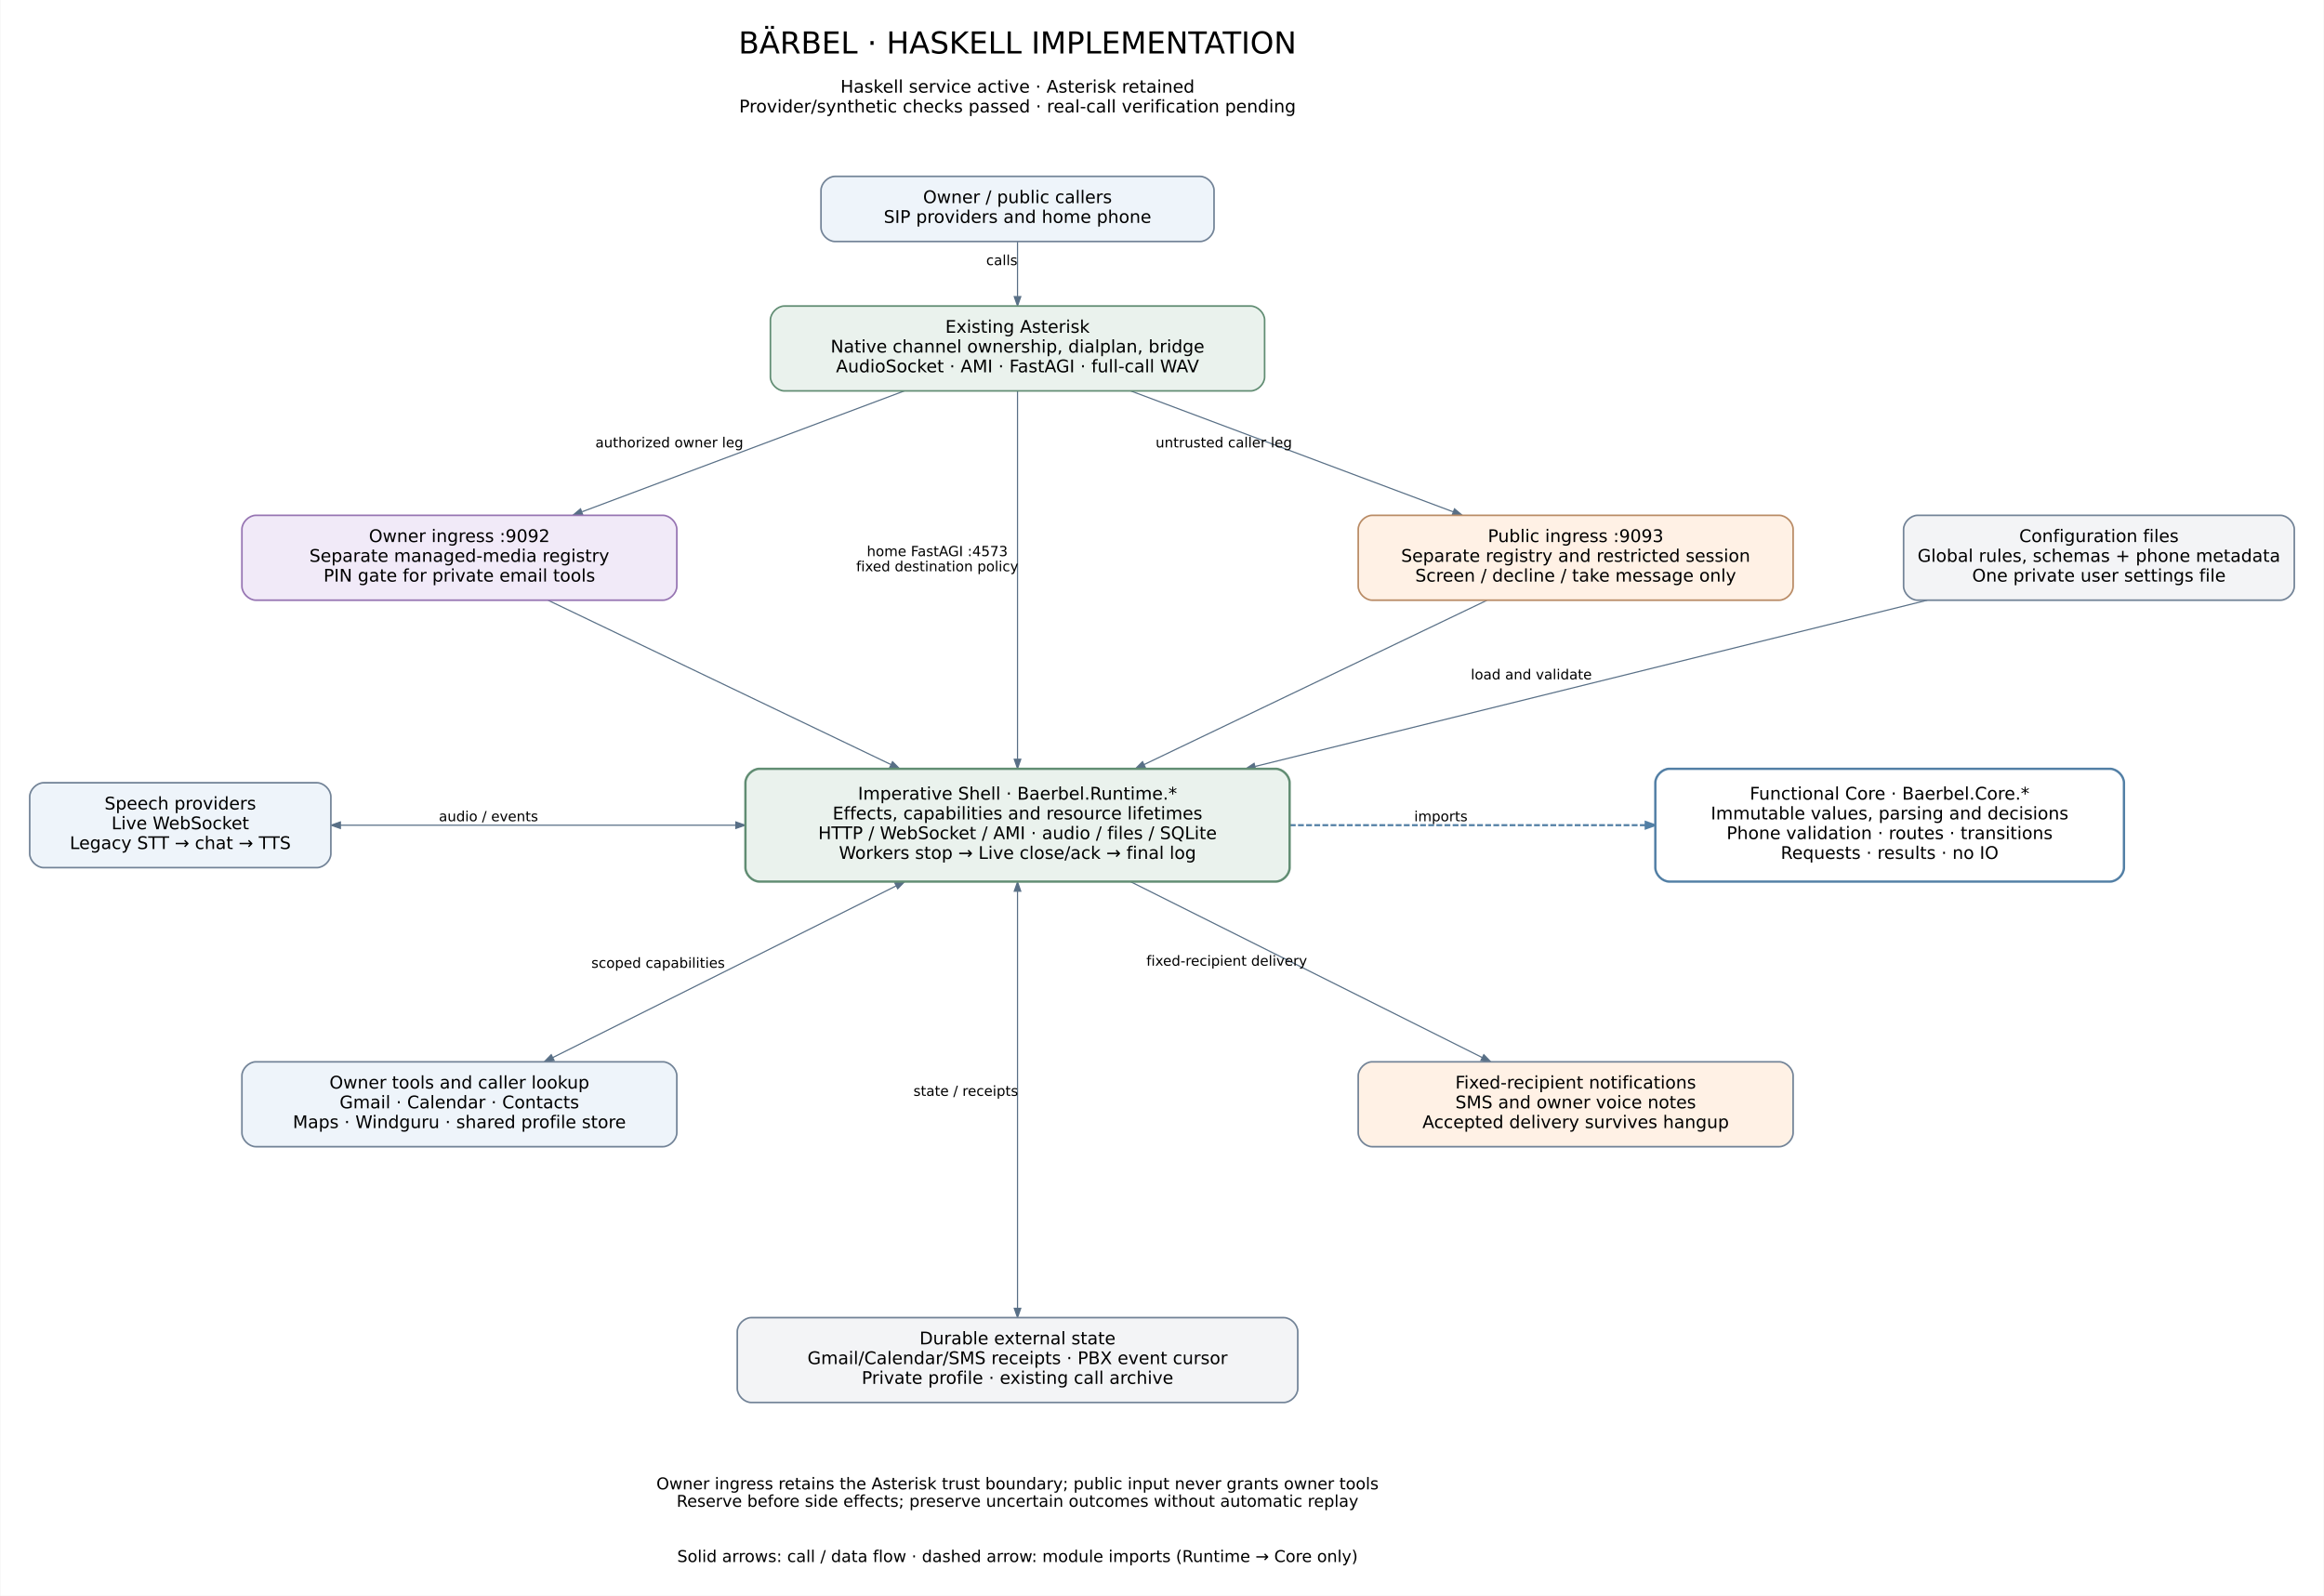
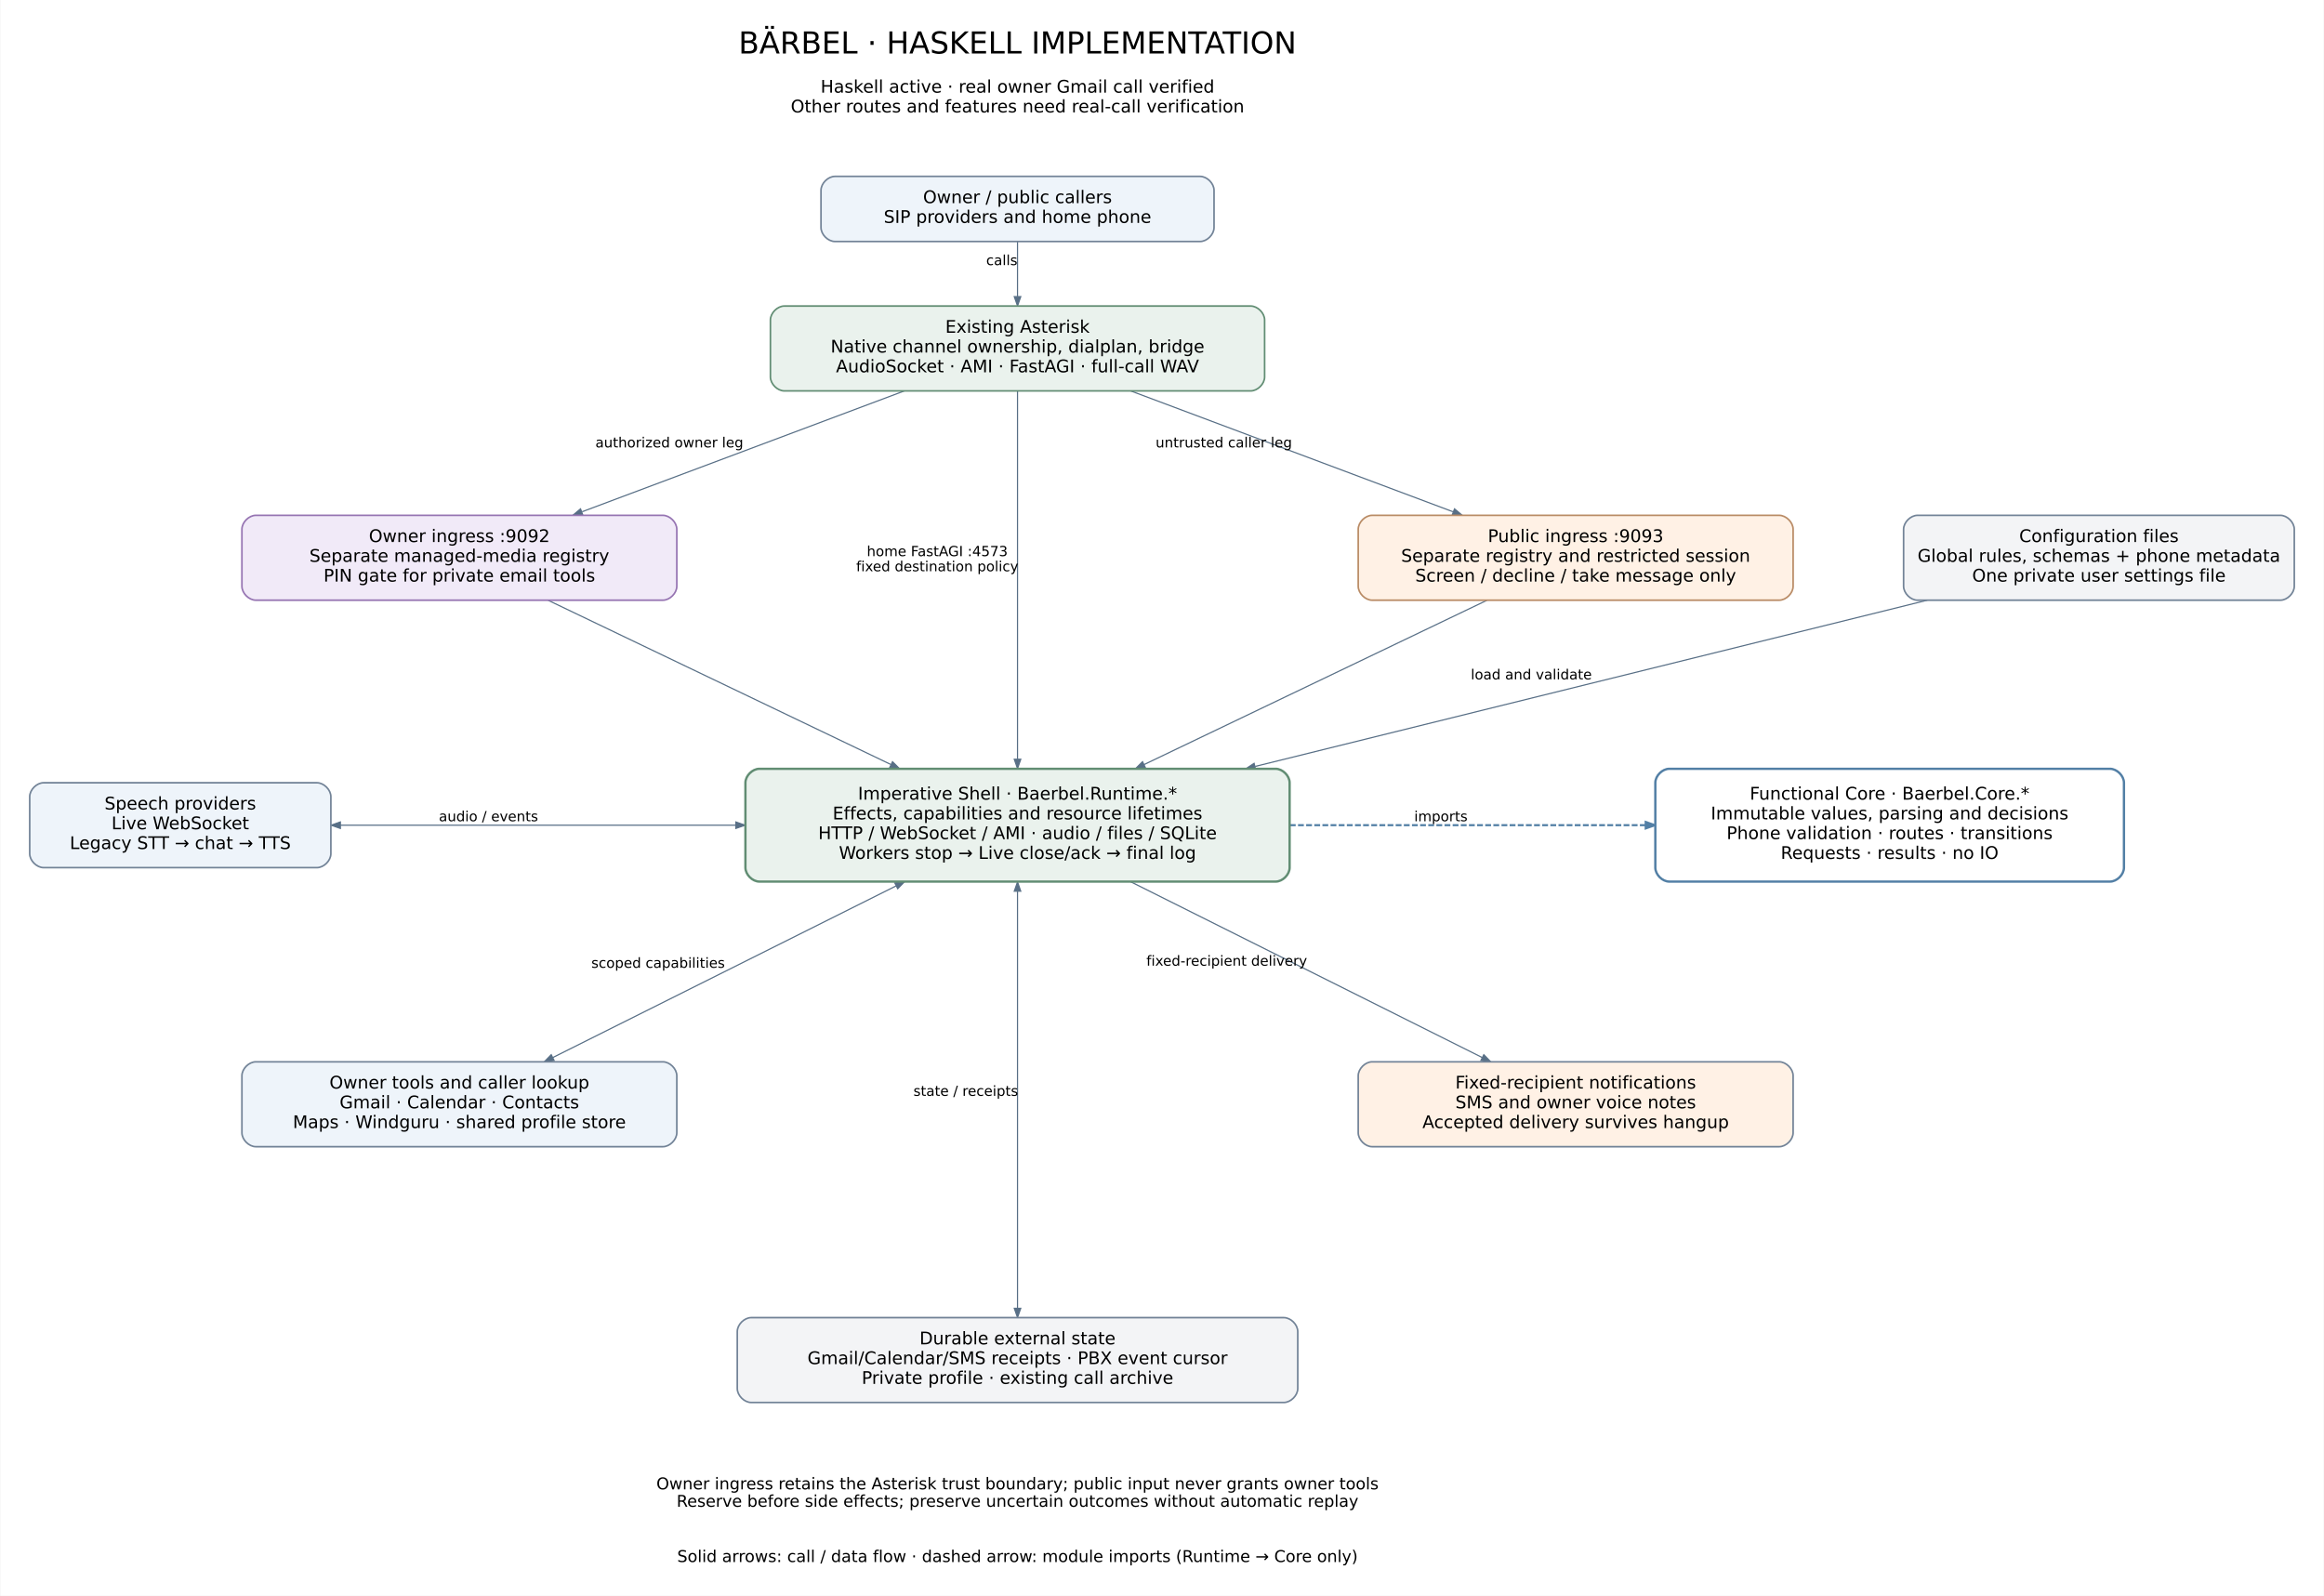
<svg xmlns="http://www.w3.org/2000/svg" width="1998pt" height="1372pt" viewBox="0.00 0.00 1997.90 1372.40">
  <g id="graph0" class="graph" transform="scale(1 1) rotate(0) translate(25.2 1347.2)">
    <polygon fill="#ffffff" stroke="transparent" points="-25.2,25.2 -25.2,-1347.2 1972.7,-1347.2 1972.7,25.2 -25.2,25.2" />
    <g id="edge1" class="edge">
      <path fill="none" stroke="#586f86" d="M849.5,-1139.37C849.5,-1125.33 849.5,-1108.01 849.5,-1092.2" />
      <polygon fill="#586f86" stroke="#586f86" points="852.3,-1092.1 849.5,-1084.1 846.7,-1092.1 852.3,-1092.1" />
      <text text-anchor="middle" x="836" y="-1119.18" font-family="DejaVu Sans" font-size="12.00">calls</text>
    </g>
    <g id="edge2" class="edge">
      <path fill="none" stroke="#586f86" d="M752.08,-1010.97C671.64,-980.8 557.69,-938.07 475.09,-907.1" />
      <polygon fill="#586f86" stroke="#586f86" points="475.67,-904.32 467.2,-904.14 473.7,-909.57 475.67,-904.32" />
      <text text-anchor="middle" x="550.08" y="-962.43" font-family="DejaVu Sans" font-size="12.00">authorized owner leg</text>
    </g>
    <g id="edge3" class="edge">
      <path fill="none" stroke="#586f86" d="M946.92,-1010.97C1027.36,-980.8 1141.31,-938.07 1223.91,-907.1" />
      <polygon fill="#586f86" stroke="#586f86" points="1225.3,-909.57 1231.8,-904.14 1223.33,-904.32 1225.3,-909.57" />
      <text text-anchor="middle" x="1026.92" y="-962.43" font-family="DejaVu Sans" font-size="12.00">untrusted caller leg</text>
    </g>
    <g id="edge4" class="edge">
      <path fill="none" stroke="#586f86" d="M849.5,-1010.75C849.5,-938.97 849.5,-779.68 849.5,-694.24" />
      <polygon fill="#586f86" stroke="#586f86" points="852.3,-694.21 849.5,-686.21 846.7,-694.21 852.3,-694.21" />
      <text text-anchor="middle" x="780.5" y="-868.9" font-family="DejaVu Sans" font-size="12.00">home FastAGI :4573</text>
      <text text-anchor="middle" x="780.5" y="-855.9" font-family="DejaVu Sans" font-size="12.00">fixed destination policy</text>
    </g>
    <g id="edge5" class="edge">
      <path fill="none" stroke="#586f86" d="M445.82,-830.93C525.4,-792.8 650.84,-732.69 740.77,-689.6" />
      <polygon fill="#586f86" stroke="#586f86" points="741.99,-692.12 747.99,-686.14 739.57,-687.07 741.99,-692.12" />
    </g>
    <g id="edge6" class="edge">
      <path fill="none" stroke="#586f86" d="M1253.18,-830.93C1173.6,-792.8 1048.16,-732.69 958.23,-689.6" />
      <polygon fill="#586f86" stroke="#586f86" points="959.43,-687.07 951.01,-686.14 957.01,-692.12 959.43,-687.07" />
    </g>
    <g id="edge7" class="edge">
      <path fill="none" stroke="#527fa5" stroke-width="1.8" stroke-dasharray="5,2" d="M1083.72,-637.5C1181.55,-637.5 1294.33,-637.5 1389.44,-637.5" />
      <polygon fill="#527fa5" stroke="#527fa5" stroke-width="1.8" points="1389.71,-640.3 1397.71,-637.5 1389.71,-634.7 1389.71,-640.3" />
      <text text-anchor="middle" x="1213.58" y="-640.9" font-family="DejaVu Sans" font-size="12.00">imports</text>
    </g>
    <g id="edge8" class="edge">
      <path fill="none" stroke="#586f86" d="M606.89,-637.5C493.71,-637.5 363.14,-637.5 267.19,-637.5" />
      <polygon fill="#586f86" stroke="#586f86" points="607.24,-640.3 615.24,-637.5 607.24,-634.7 607.24,-640.3" />
      <polygon fill="#586f86" stroke="#586f86" points="267.18,-634.7 259.18,-637.5 267.18,-640.3 267.18,-634.7" />
      <text text-anchor="middle" x="394.54" y="-640.9" font-family="DejaVu Sans" font-size="12.00">audio / events</text>
    </g>
    <g id="edge9" class="edge">
      <path fill="none" stroke="#586f86" d="M745.03,-585.26C656.31,-540.9 530.84,-478.17 449.81,-437.66" />
      <polygon fill="#586f86" stroke="#586f86" points="743.96,-587.86 752.36,-588.93 746.46,-582.85 743.96,-587.86" />
      <polygon fill="#586f86" stroke="#586f86" points="451.01,-435.12 442.6,-434.05 448.5,-440.13 451.01,-435.12" />
      <text text-anchor="middle" x="540.42" y="-514.86" font-family="DejaVu Sans" font-size="12.00">scoped capabilities</text>
    </g>
    <g id="edge10" class="edge">
      <path fill="none" stroke="#586f86" d="M946.64,-588.93C1035.67,-544.41 1165.96,-479.27 1249.24,-437.63" />
      <polygon fill="#586f86" stroke="#586f86" points="1250.5,-440.13 1256.4,-434.05 1247.99,-435.12 1250.5,-440.13" />
      <text text-anchor="middle" x="1029.44" y="-516.68" font-family="DejaVu Sans" font-size="12.00">fixed-recipient delivery</text>
    </g>
    <g id="edge11" class="edge">
      <path fill="none" stroke="#586f86" d="M849.5,-580.58C849.5,-487.86 849.5,-306.14 849.5,-222.09" />
      <polygon fill="#586f86" stroke="#586f86" points="846.7,-580.71 849.5,-588.71 852.3,-580.71 846.7,-580.71" />
      <polygon fill="#586f86" stroke="#586f86" points="852.3,-222.03 849.5,-214.03 846.7,-222.03 852.3,-222.03" />
      <text text-anchor="middle" x="805" y="-404.73" font-family="DejaVu Sans" font-size="12.00">state / receipts</text>
    </g>
    <g id="edge12" class="edge">
      <path fill="none" stroke="#586f86" d="M1631.88,-830.99C1475.84,-792.4 1228.59,-731.25 1053.86,-688.04" />
      <polygon fill="#586f86" stroke="#586f86" points="1054.3,-685.26 1045.86,-686.06 1052.95,-690.7 1054.3,-685.26" />
      <text text-anchor="middle" x="1291.37" y="-762.92" font-family="DejaVu Sans" font-size="12.00">load and validate</text>
    </g>
    <g id="node1" class="node">
      <text text-anchor="middle" x="849.5" y="-1301.2" font-family="DejaVu Sans" font-size="26.00">BÄRBEL · HASKELL IMPLEMENTATION</text>
    </g>
    <g id="node2" class="node">
-       <text text-anchor="middle" x="849.5" y="-1267.5" font-family="DejaVu Sans" font-size="15.00">Haskell service active · Asterisk retained</text>
-       <text text-anchor="middle" x="849.5" y="-1250.5" font-family="DejaVu Sans" font-size="15.00">Provider/synthetic checks passed · real-call verification pending</text>
+       <text text-anchor="middle" x="849.5" y="-1267.5" font-family="DejaVu Sans" font-size="15.00">Haskell active · real owner Gmail call verified</text>
+       <text text-anchor="middle" x="849.5" y="-1250.5" font-family="DejaVu Sans" font-size="15.00">Other routes and features need real-call verification</text>
    </g>
    <g id="node3" class="node">
      <path fill="#eef4fa" stroke="#728397" stroke-width="1.4" d="M1006.5,-1195.5C1006.5,-1195.5 692.5,-1195.5 692.5,-1195.5 686.5,-1195.5 680.5,-1189.5 680.5,-1183.5 680.5,-1183.5 680.5,-1151.5 680.5,-1151.5 680.5,-1145.5 686.5,-1139.5 692.5,-1139.5 692.5,-1139.5 1006.5,-1139.5 1006.5,-1139.5 1012.5,-1139.5 1018.5,-1145.5 1018.5,-1151.5 1018.5,-1151.5 1018.5,-1183.5 1018.5,-1183.5 1018.5,-1189.5 1012.5,-1195.5 1006.5,-1195.5" />
      <text text-anchor="middle" x="849.5" y="-1172.5" font-family="DejaVu Sans" font-size="15.00">Owner / public callers</text>
      <text text-anchor="middle" x="849.5" y="-1155.5" font-family="DejaVu Sans" font-size="15.00">SIP providers and home phone</text>
    </g>
    <g id="node4" class="node">
      <path fill="#eaf2ed" stroke="#618d73" stroke-width="1.4" d="M1050,-1084C1050,-1084 649,-1084 649,-1084 643,-1084 637,-1078 637,-1072 637,-1072 637,-1023 637,-1023 637,-1017 643,-1011 649,-1011 649,-1011 1050,-1011 1050,-1011 1056,-1011 1062,-1017 1062,-1023 1062,-1023 1062,-1072 1062,-1072 1062,-1078 1056,-1084 1050,-1084" />
      <text text-anchor="middle" x="849.5" y="-1061" font-family="DejaVu Sans" font-size="15.00">Existing Asterisk</text>
      <text text-anchor="middle" x="849.5" y="-1044" font-family="DejaVu Sans" font-size="15.00">Native channel ownership, dialplan, bridge</text>
      <text text-anchor="middle" x="849.5" y="-1027" font-family="DejaVu Sans" font-size="15.00">AudioSocket · AMI · FastAGI · full-call WAV</text>
    </g>
    <g id="node5" class="node">
      <path fill="#f1eaf8" stroke="#9674b2" stroke-width="1.4" d="M544.5,-904C544.5,-904 194.5,-904 194.5,-904 188.5,-904 182.5,-898 182.5,-892 182.5,-892 182.5,-843 182.5,-843 182.5,-837 188.5,-831 194.5,-831 194.5,-831 544.5,-831 544.5,-831 550.5,-831 556.5,-837 556.5,-843 556.5,-843 556.5,-892 556.5,-892 556.5,-898 550.5,-904 544.5,-904" />
      <text text-anchor="middle" x="369.5" y="-881" font-family="DejaVu Sans" font-size="15.00">Owner ingress :9092</text>
      <text text-anchor="middle" x="369.5" y="-864" font-family="DejaVu Sans" font-size="15.00">Separate managed-media registry</text>
      <text text-anchor="middle" x="369.5" y="-847" font-family="DejaVu Sans" font-size="15.00">PIN gate for private email tools</text>
    </g>
    <g id="node6" class="node">
      <path fill="#fff1e5" stroke="#b98b65" stroke-width="1.4" d="M1504.5,-904C1504.5,-904 1154.5,-904 1154.5,-904 1148.5,-904 1142.5,-898 1142.5,-892 1142.5,-892 1142.5,-843 1142.5,-843 1142.5,-837 1148.5,-831 1154.5,-831 1154.5,-831 1504.5,-831 1504.5,-831 1510.5,-831 1516.5,-837 1516.5,-843 1516.5,-843 1516.5,-892 1516.5,-892 1516.5,-898 1510.5,-904 1504.5,-904" />
      <text text-anchor="middle" x="1329.5" y="-881" font-family="DejaVu Sans" font-size="15.00">Public ingress :9093</text>
      <text text-anchor="middle" x="1329.5" y="-864" font-family="DejaVu Sans" font-size="15.00">Separate registry and restricted session</text>
      <text text-anchor="middle" x="1329.5" y="-847" font-family="DejaVu Sans" font-size="15.00">Screen / decline / take message only</text>
    </g>
    <g id="node7" class="node">
      <path fill="#eaf2ed" stroke="#618d73" stroke-width="2" d="M1071.5,-686C1071.5,-686 627.5,-686 627.5,-686 621.5,-686 615.5,-680 615.5,-674 615.5,-674 615.5,-601 615.5,-601 615.5,-595 621.5,-589 627.5,-589 627.5,-589 1071.5,-589 1071.5,-589 1077.5,-589 1083.5,-595 1083.5,-601 1083.5,-601 1083.5,-674 1083.5,-674 1083.5,-680 1077.5,-686 1071.5,-686" />
      <text text-anchor="middle" x="849.5" y="-659.5" font-family="DejaVu Sans" font-size="15.00">Imperative Shell · Baerbel.Runtime.*</text>
      <text text-anchor="middle" x="849.5" y="-642.5" font-family="DejaVu Sans" font-size="15.00">Effects, capabilities and resource lifetimes</text>
      <text text-anchor="middle" x="849.5" y="-625.5" font-family="DejaVu Sans" font-size="15.00">HTTP / WebSocket / AMI · audio / files / SQLite</text>
      <text text-anchor="middle" x="849.5" y="-608.5" font-family="DejaVu Sans" font-size="15.00">Workers stop → Live close/ack → final log</text>
    </g>
    <g id="node8" class="node">
      <path fill="#ffffff" stroke="#527fa5" stroke-width="2" d="M1789,-686C1789,-686 1410,-686 1410,-686 1404,-686 1398,-680 1398,-674 1398,-674 1398,-601 1398,-601 1398,-595 1404,-589 1410,-589 1410,-589 1789,-589 1789,-589 1795,-589 1801,-595 1801,-601 1801,-601 1801,-674 1801,-674 1801,-680 1795,-686 1789,-686" />
      <text text-anchor="middle" x="1599.5" y="-659.5" font-family="DejaVu Sans" font-size="15.00">Functional Core · Baerbel.Core.*</text>
      <text text-anchor="middle" x="1599.5" y="-642.5" font-family="DejaVu Sans" font-size="15.00">Immutable values, parsing and decisions</text>
      <text text-anchor="middle" x="1599.5" y="-625.5" font-family="DejaVu Sans" font-size="15.00">Phone validation · routes · transitions</text>
      <text text-anchor="middle" x="1599.5" y="-608.5" font-family="DejaVu Sans" font-size="15.00">Requests · results · no IO</text>
    </g>
    <g id="node9" class="node">
      <path fill="#eef4fa" stroke="#728397" stroke-width="1.4" d="M247,-674C247,-674 12,-674 12,-674 6,-674 0,-668 0,-662 0,-662 0,-613 0,-613 0,-607 6,-601 12,-601 12,-601 247,-601 247,-601 253,-601 259,-607 259,-613 259,-613 259,-662 259,-662 259,-668 253,-674 247,-674" />
      <text text-anchor="middle" x="129.5" y="-651" font-family="DejaVu Sans" font-size="15.00">Speech providers</text>
      <text text-anchor="middle" x="129.5" y="-634" font-family="DejaVu Sans" font-size="15.00">Live WebSocket</text>
      <text text-anchor="middle" x="129.5" y="-617" font-family="DejaVu Sans" font-size="15.00">Legacy STT → chat → TTS</text>
    </g>
    <g id="node10" class="node">
      <path fill="#eef4fa" stroke="#728397" stroke-width="1.4" d="M544.5,-434C544.5,-434 194.5,-434 194.5,-434 188.5,-434 182.5,-428 182.5,-422 182.5,-422 182.5,-373 182.5,-373 182.5,-367 188.5,-361 194.5,-361 194.5,-361 544.5,-361 544.5,-361 550.5,-361 556.5,-367 556.5,-373 556.5,-373 556.5,-422 556.5,-422 556.5,-428 550.5,-434 544.5,-434" />
      <text text-anchor="middle" x="369.5" y="-411" font-family="DejaVu Sans" font-size="15.00">Owner tools and caller lookup</text>
      <text text-anchor="middle" x="369.5" y="-394" font-family="DejaVu Sans" font-size="15.00">Gmail · Calendar · Contacts</text>
      <text text-anchor="middle" x="369.5" y="-377" font-family="DejaVu Sans" font-size="15.00">Maps · Windguru · shared profile store</text>
    </g>
    <g id="node11" class="node">
      <path fill="#fff1e5" stroke="#728397" stroke-width="1.4" d="M1504.5,-434C1504.5,-434 1154.5,-434 1154.5,-434 1148.5,-434 1142.5,-428 1142.5,-422 1142.5,-422 1142.5,-373 1142.5,-373 1142.5,-367 1148.5,-361 1154.5,-361 1154.5,-361 1504.5,-361 1504.5,-361 1510.5,-361 1516.5,-367 1516.5,-373 1516.5,-373 1516.5,-422 1516.5,-422 1516.5,-428 1510.5,-434 1504.5,-434" />
      <text text-anchor="middle" x="1329.5" y="-411" font-family="DejaVu Sans" font-size="15.00">Fixed-recipient notifications</text>
      <text text-anchor="middle" x="1329.5" y="-394" font-family="DejaVu Sans" font-size="15.00">SMS and owner voice notes</text>
      <text text-anchor="middle" x="1329.5" y="-377" font-family="DejaVu Sans" font-size="15.00">Accepted delivery survives hangup</text>
    </g>
    <g id="node12" class="node">
      <path fill="#f3f4f6" stroke="#728397" stroke-width="1.4" d="M1078.5,-214C1078.5,-214 620.5,-214 620.5,-214 614.5,-214 608.5,-208 608.5,-202 608.5,-202 608.5,-153 608.5,-153 608.5,-147 614.5,-141 620.5,-141 620.5,-141 1078.5,-141 1078.5,-141 1084.5,-141 1090.5,-147 1090.5,-153 1090.5,-153 1090.5,-202 1090.5,-202 1090.5,-208 1084.5,-214 1078.5,-214" />
      <text text-anchor="middle" x="849.5" y="-191" font-family="DejaVu Sans" font-size="15.00">Durable external state</text>
      <text text-anchor="middle" x="849.5" y="-174" font-family="DejaVu Sans" font-size="15.00">Gmail/Calendar/SMS receipts · PBX event cursor</text>
      <text text-anchor="middle" x="849.5" y="-157" font-family="DejaVu Sans" font-size="15.00">Private profile · existing call archive</text>
    </g>
    <g id="node13" class="node">
      <path fill="#f3f4f6" stroke="#728397" stroke-width="1.4" d="M1935.5,-904C1935.5,-904 1623.5,-904 1623.5,-904 1617.5,-904 1611.5,-898 1611.5,-892 1611.5,-892 1611.5,-843 1611.5,-843 1611.5,-837 1617.5,-831 1623.5,-831 1623.5,-831 1935.5,-831 1935.5,-831 1941.5,-831 1947.5,-837 1947.5,-843 1947.5,-843 1947.5,-892 1947.5,-892 1947.5,-898 1941.5,-904 1935.5,-904" />
      <text text-anchor="middle" x="1779.5" y="-881" font-family="DejaVu Sans" font-size="15.00">Configuration files</text>
      <text text-anchor="middle" x="1779.5" y="-864" font-family="DejaVu Sans" font-size="15.00">Global rules, schemas + phone metadata</text>
      <text text-anchor="middle" x="1779.5" y="-847" font-family="DejaVu Sans" font-size="15.00">One private user settings file</text>
    </g>
    <g id="node14" class="node">
      <text text-anchor="middle" x="849.5" y="-66.3" font-family="DejaVu Sans" font-size="14.00">Owner ingress retains the Asterisk trust boundary; public input never grants owner tools</text>
      <text text-anchor="middle" x="849.5" y="-51.3" font-family="DejaVu Sans" font-size="14.00">Reserve before side effects; preserve uncertain outcomes without automatic replay</text>
    </g>
    <g id="node15" class="node">
      <text text-anchor="middle" x="849.5" y="-3.8" font-family="DejaVu Sans" font-size="14.00">Solid arrows: call / data flow · dashed arrow: module imports (Runtime → Core only)</text>
    </g>
  </g>
</svg>
